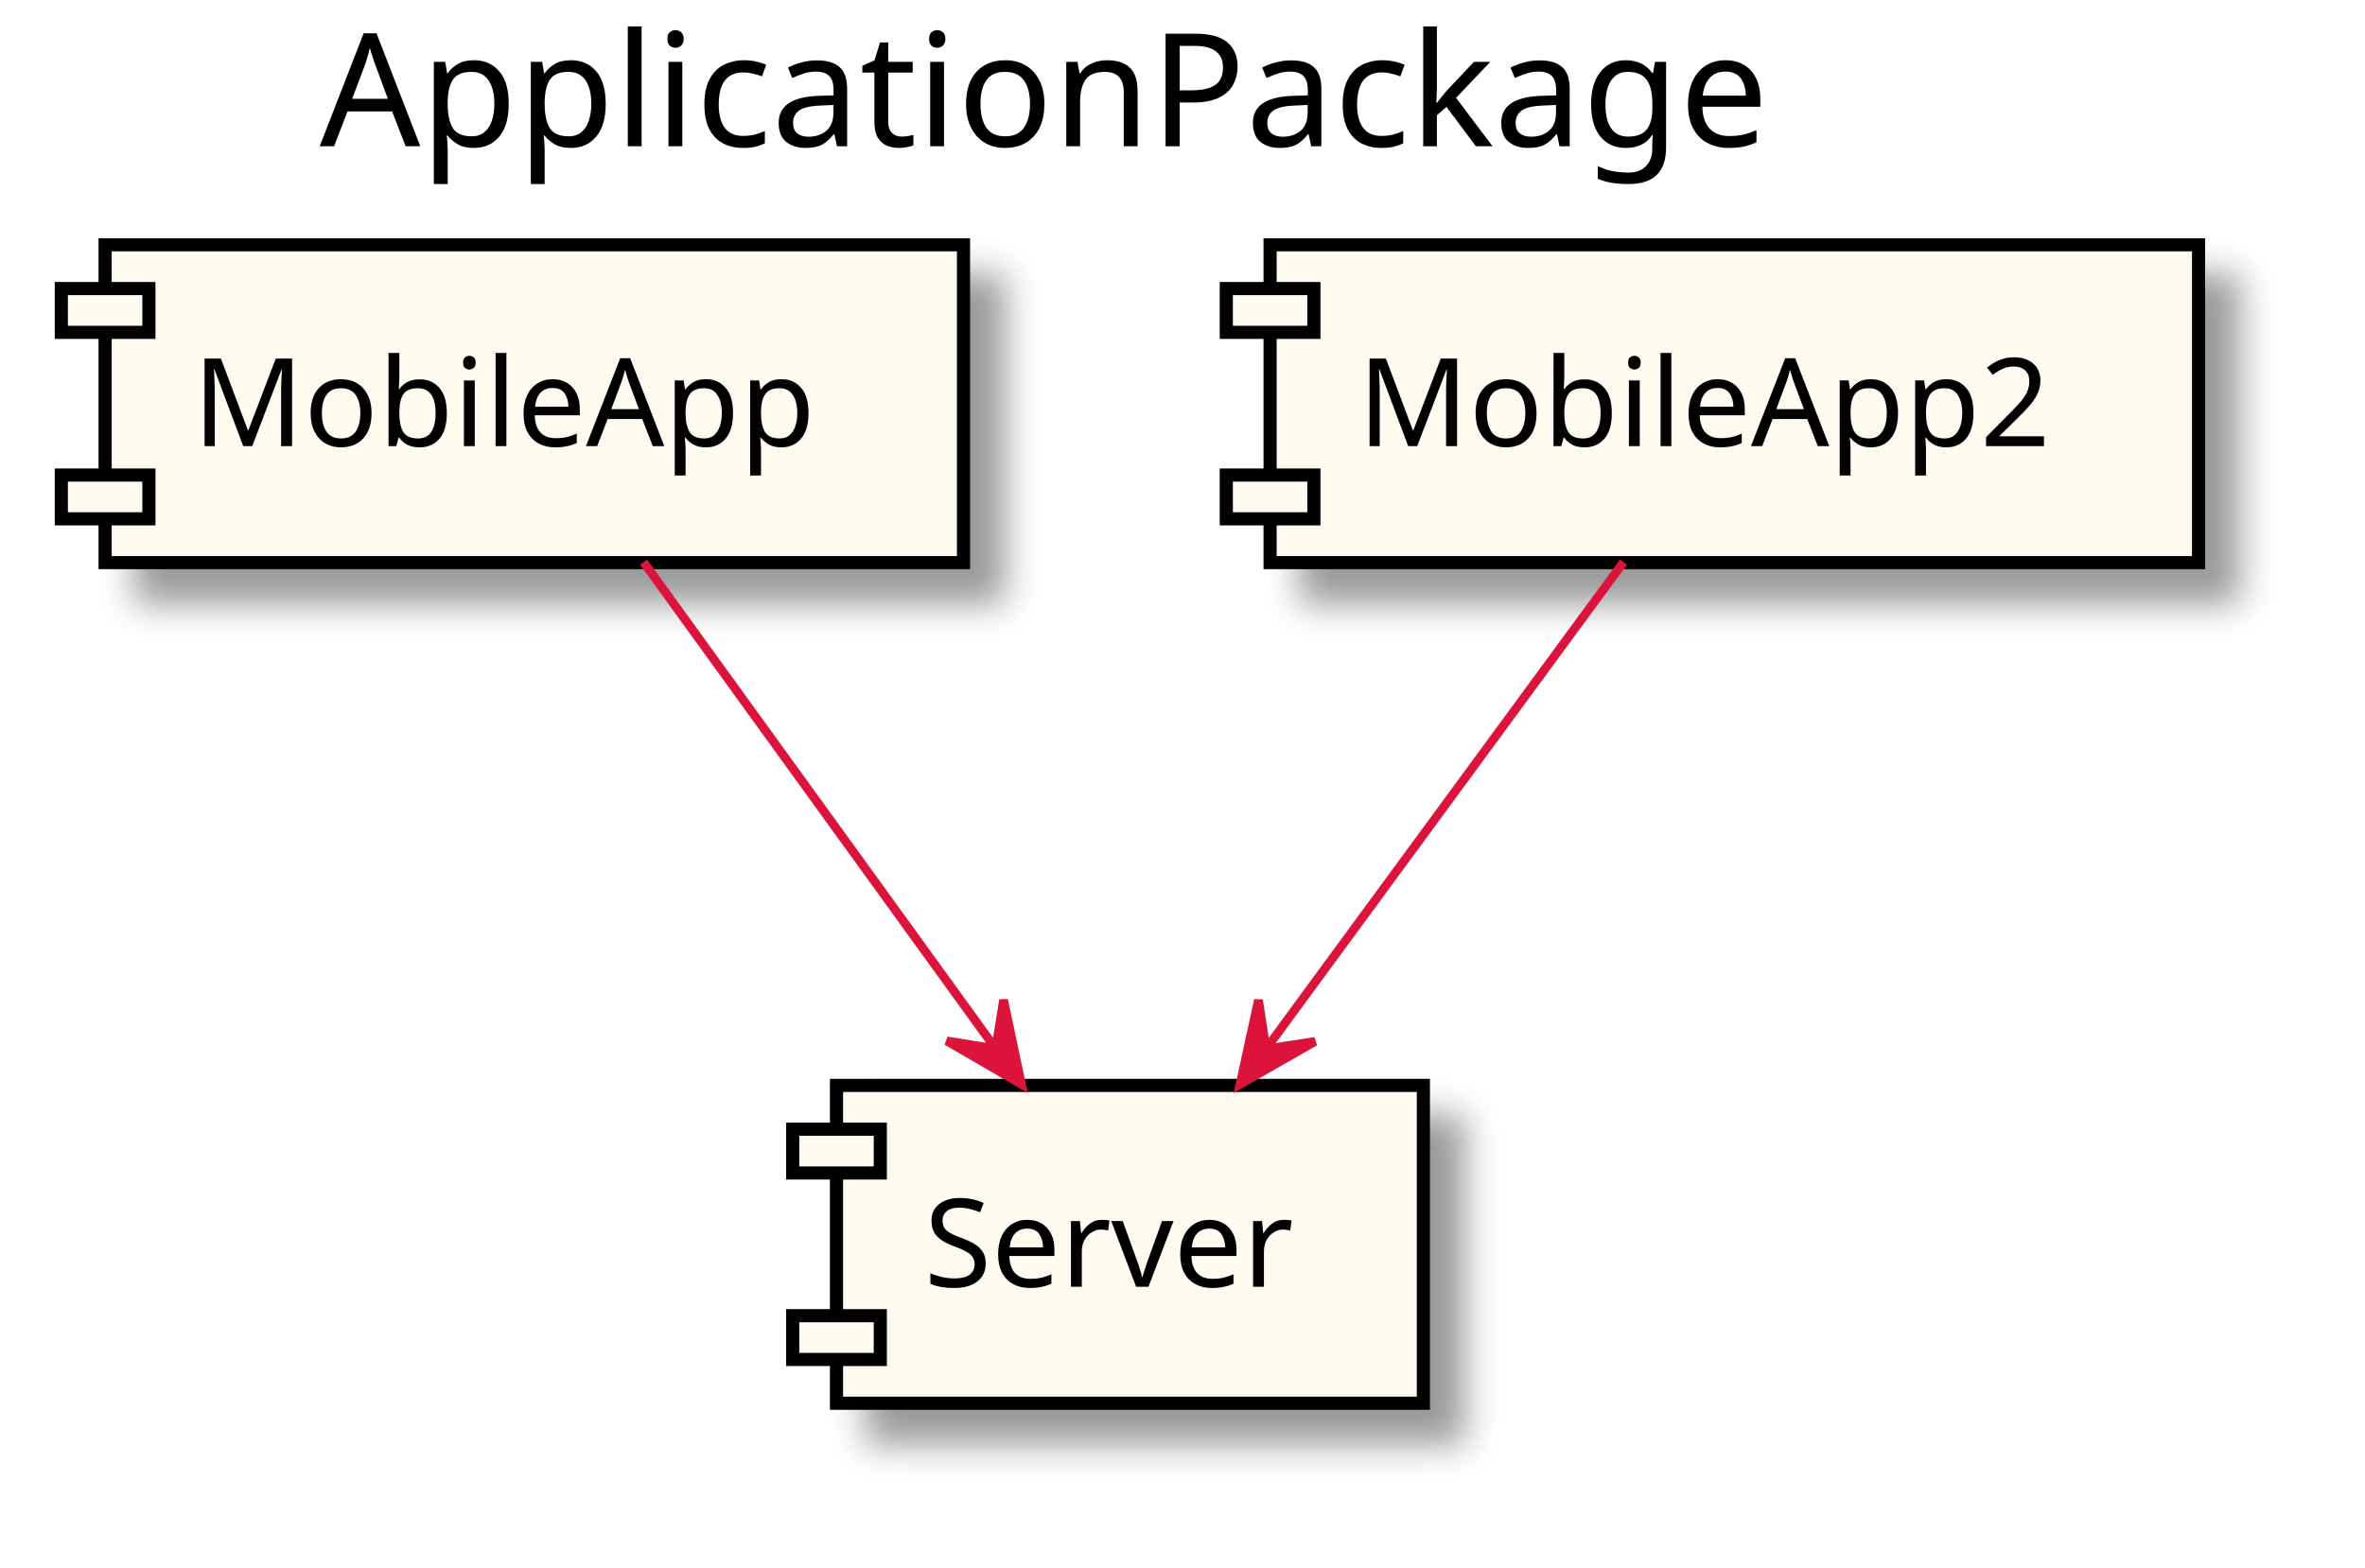
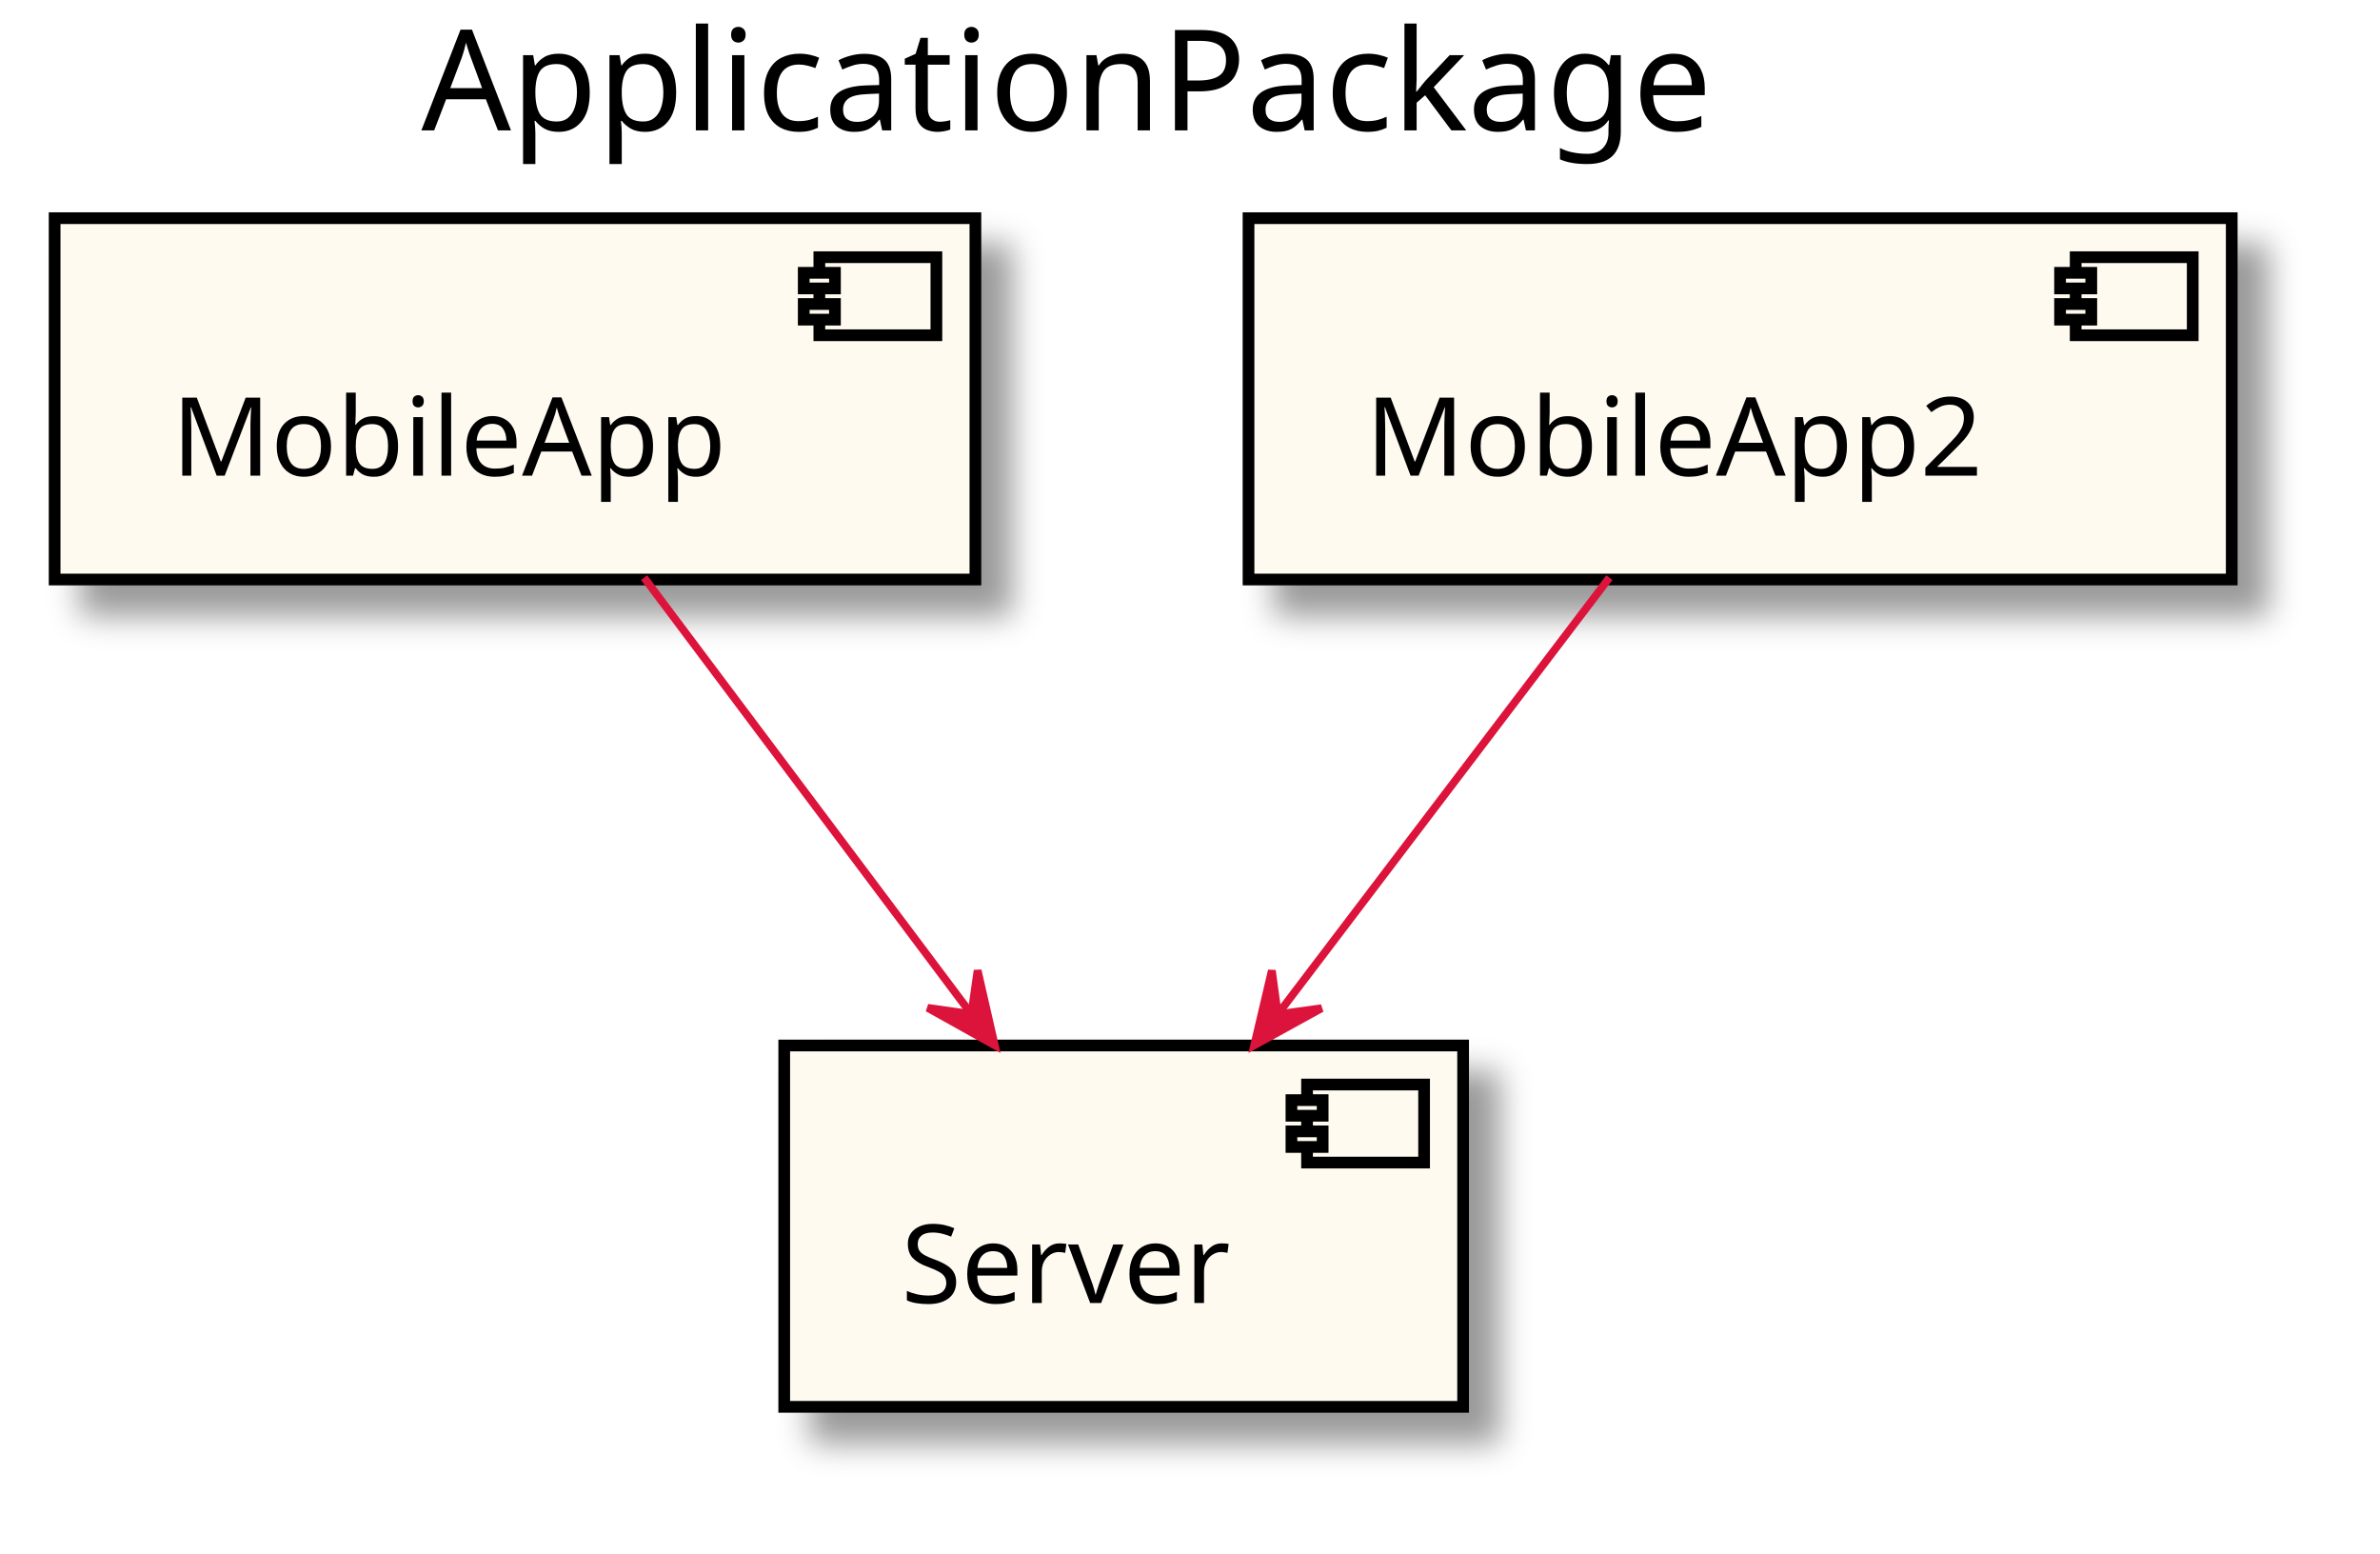
- <svg xmlns="http://www.w3.org/2000/svg" contentScriptType="application/ecmascript" contentStyleType="text/css" height="179px" preserveAspectRatio="none" style="width:270px;height:179px;" version="1.1" viewBox="0 0 270 179" width="270px" zoomAndPan="magnify">
+ <svg xmlns="http://www.w3.org/2000/svg" contentScriptType="application/ecmascript" contentStyleType="text/css" height="199px" preserveAspectRatio="none" style="width:305px;height:199px;" version="1.1" viewBox="0 0 305 199" width="305px" zoomAndPan="magnify">
  <defs>
    <filter height="300%" id="fxyseq1370ypt" width="300%" x="-1" y="-1">
      <feGaussianBlur result="blurOut" stdDeviation="2.0" />
      <feColorMatrix in="blurOut" result="blurOut2" type="matrix" values="0 0 0 0 0 0 0 0 0 0 0 0 0 0 0 0 0 0 .4 0" />
      <feOffset dx="4.0" dy="4.0" in="blurOut2" result="blurOut3" />
      <feBlend in="SourceGraphic" in2="blurOut3" mode="normal" />
    </filter>
  </defs>
  <g>
-     <text fill="#000000" font-family="sans-serif" font-size="18" lengthAdjust="spacingAndGlyphs" textLength="179" x="36.5" y="16.708">ApplicationPackage</text>
-     <rect fill="#FFFAF0" filter="url(#fxyseq1370ypt)" height="36.297" style="stroke: #000000; stroke-width: 1.5;" width="98" x="12" y="27.953" />
-     <rect fill="#FFFAF0" height="5" style="stroke: #000000; stroke-width: 1.5;" width="10" x="7" y="32.953" />
-     <rect fill="#FFFAF0" height="5" style="stroke: #000000; stroke-width: 1.5;" width="10" x="7" y="54.25" />
-     <text fill="#000000" font-family="sans-serif" font-size="14" lengthAdjust="spacingAndGlyphs" textLength="78" x="22" y="50.948">MobileApp</text>
-     <rect fill="#FFFAF0" filter="url(#fxyseq1370ypt)" height="36.297" style="stroke: #000000; stroke-width: 1.5;" width="67" x="95.5" y="123.953" />
-     <rect fill="#FFFAF0" height="5" style="stroke: #000000; stroke-width: 1.5;" width="10" x="90.5" y="128.953" />
-     <rect fill="#FFFAF0" height="5" style="stroke: #000000; stroke-width: 1.5;" width="10" x="90.5" y="150.25" />
-     <text fill="#000000" font-family="sans-serif" font-size="14" lengthAdjust="spacingAndGlyphs" textLength="47" x="105.5" y="146.948">Server</text>
-     <rect fill="#FFFAF0" filter="url(#fxyseq1370ypt)" height="36.297" style="stroke: #000000; stroke-width: 1.5;" width="106" x="145" y="27.953" />
-     <rect fill="#FFFAF0" height="5" style="stroke: #000000; stroke-width: 1.5;" width="10" x="140" y="32.953" />
-     <rect fill="#FFFAF0" height="5" style="stroke: #000000; stroke-width: 1.5;" width="10" x="140" y="54.25" />
-     <text fill="#000000" font-family="sans-serif" font-size="14" lengthAdjust="spacingAndGlyphs" textLength="86" x="155" y="50.948">MobileApp2</text>
-     <path d="M73.472,64.194 C84.783,79.83 101.494,102.93 113.627,119.702 " fill="none" id="_0-&gt;_1" style="stroke: #DC143C; stroke-width: 1.0;" />
-     <polygon fill="#DC143C" points="116.607,123.821,114.573,114.185,113.677,119.77,108.091,118.874,116.607,123.821" style="stroke: #DC143C; stroke-width: 1.0;" />
-     <path d="M185.344,64.194 C173.867,79.83 156.911,102.93 144.599,119.702 " fill="none" id="_2-&gt;_1" style="stroke: #DC143C; stroke-width: 1.0;" />
-     <polygon fill="#DC143C" points="141.575,123.821,150.125,118.933,144.533,119.79,143.675,114.199,141.575,123.821" style="stroke: #DC143C; stroke-width: 1.0;" />
+     <text fill="#000000" font-family="sans-serif" font-size="18" lengthAdjust="spacingAndGlyphs" textLength="179" x="54" y="16.708">ApplicationPackage</text>
+     <rect fill="#FFFAF0" filter="url(#fxyseq1370ypt)" height="46.297" style="stroke: #000000; stroke-width: 1.5;" width="118" x="7" y="27.953" />
+     <rect fill="#FFFAF0" height="10" style="stroke: #000000; stroke-width: 1.5;" width="15" x="105" y="32.953" />
+     <rect fill="#FFFAF0" height="2" style="stroke: #000000; stroke-width: 1.5;" width="4" x="103" y="34.953" />
+     <rect fill="#FFFAF0" height="2" style="stroke: #000000; stroke-width: 1.5;" width="4" x="103" y="38.953" />
+     <text fill="#000000" font-family="sans-serif" font-size="14" lengthAdjust="spacingAndGlyphs" textLength="78" x="22" y="60.948">MobileApp</text>
+     <rect fill="#FFFAF0" filter="url(#fxyseq1370ypt)" height="46.297" style="stroke: #000000; stroke-width: 1.5;" width="87" x="100.5" y="133.953" />
+     <rect fill="#FFFAF0" height="10" style="stroke: #000000; stroke-width: 1.5;" width="15" x="167.5" y="138.953" />
+     <rect fill="#FFFAF0" height="2" style="stroke: #000000; stroke-width: 1.5;" width="4" x="165.5" y="140.953" />
+     <rect fill="#FFFAF0" height="2" style="stroke: #000000; stroke-width: 1.5;" width="4" x="165.5" y="144.953" />
+     <text fill="#000000" font-family="sans-serif" font-size="14" lengthAdjust="spacingAndGlyphs" textLength="47" x="115.5" y="166.948">Server</text>
+     <rect fill="#FFFAF0" filter="url(#fxyseq1370ypt)" height="46.297" style="stroke: #000000; stroke-width: 1.5;" width="126" x="160" y="27.953" />
+     <rect fill="#FFFAF0" height="10" style="stroke: #000000; stroke-width: 1.5;" width="15" x="266" y="32.953" />
+     <rect fill="#FFFAF0" height="2" style="stroke: #000000; stroke-width: 1.5;" width="4" x="264" y="34.953" />
+     <rect fill="#FFFAF0" height="2" style="stroke: #000000; stroke-width: 1.5;" width="4" x="264" y="38.953" />
+     <text fill="#000000" font-family="sans-serif" font-size="14" lengthAdjust="spacingAndGlyphs" textLength="86" x="175" y="60.948">MobileApp2</text>
+     <path d="M82.542,74.009 C94.745,90.279 111.397,112.483 124.29,129.673 " fill="none" id="_0-&gt;_1" style="stroke: #DC143C; stroke-width: 1.0;" />
+     <polygon fill="#DC143C" points="127.482,133.929,125.282,124.329,124.482,129.929,118.882,129.129,127.482,133.929" style="stroke: #DC143C; stroke-width: 1.0;" />
+     <path d="M206.246,74.009 C193.887,90.279 177.021,112.483 163.963,129.673 " fill="none" id="_2-&gt;_1" style="stroke: #DC143C; stroke-width: 1.0;" />
+     <polygon fill="#DC143C" points="160.73,133.929,169.359,129.182,163.755,129.948,162.989,124.343,160.73,133.929" style="stroke: #DC143C; stroke-width: 1.0;" />
  </g>
</svg>
